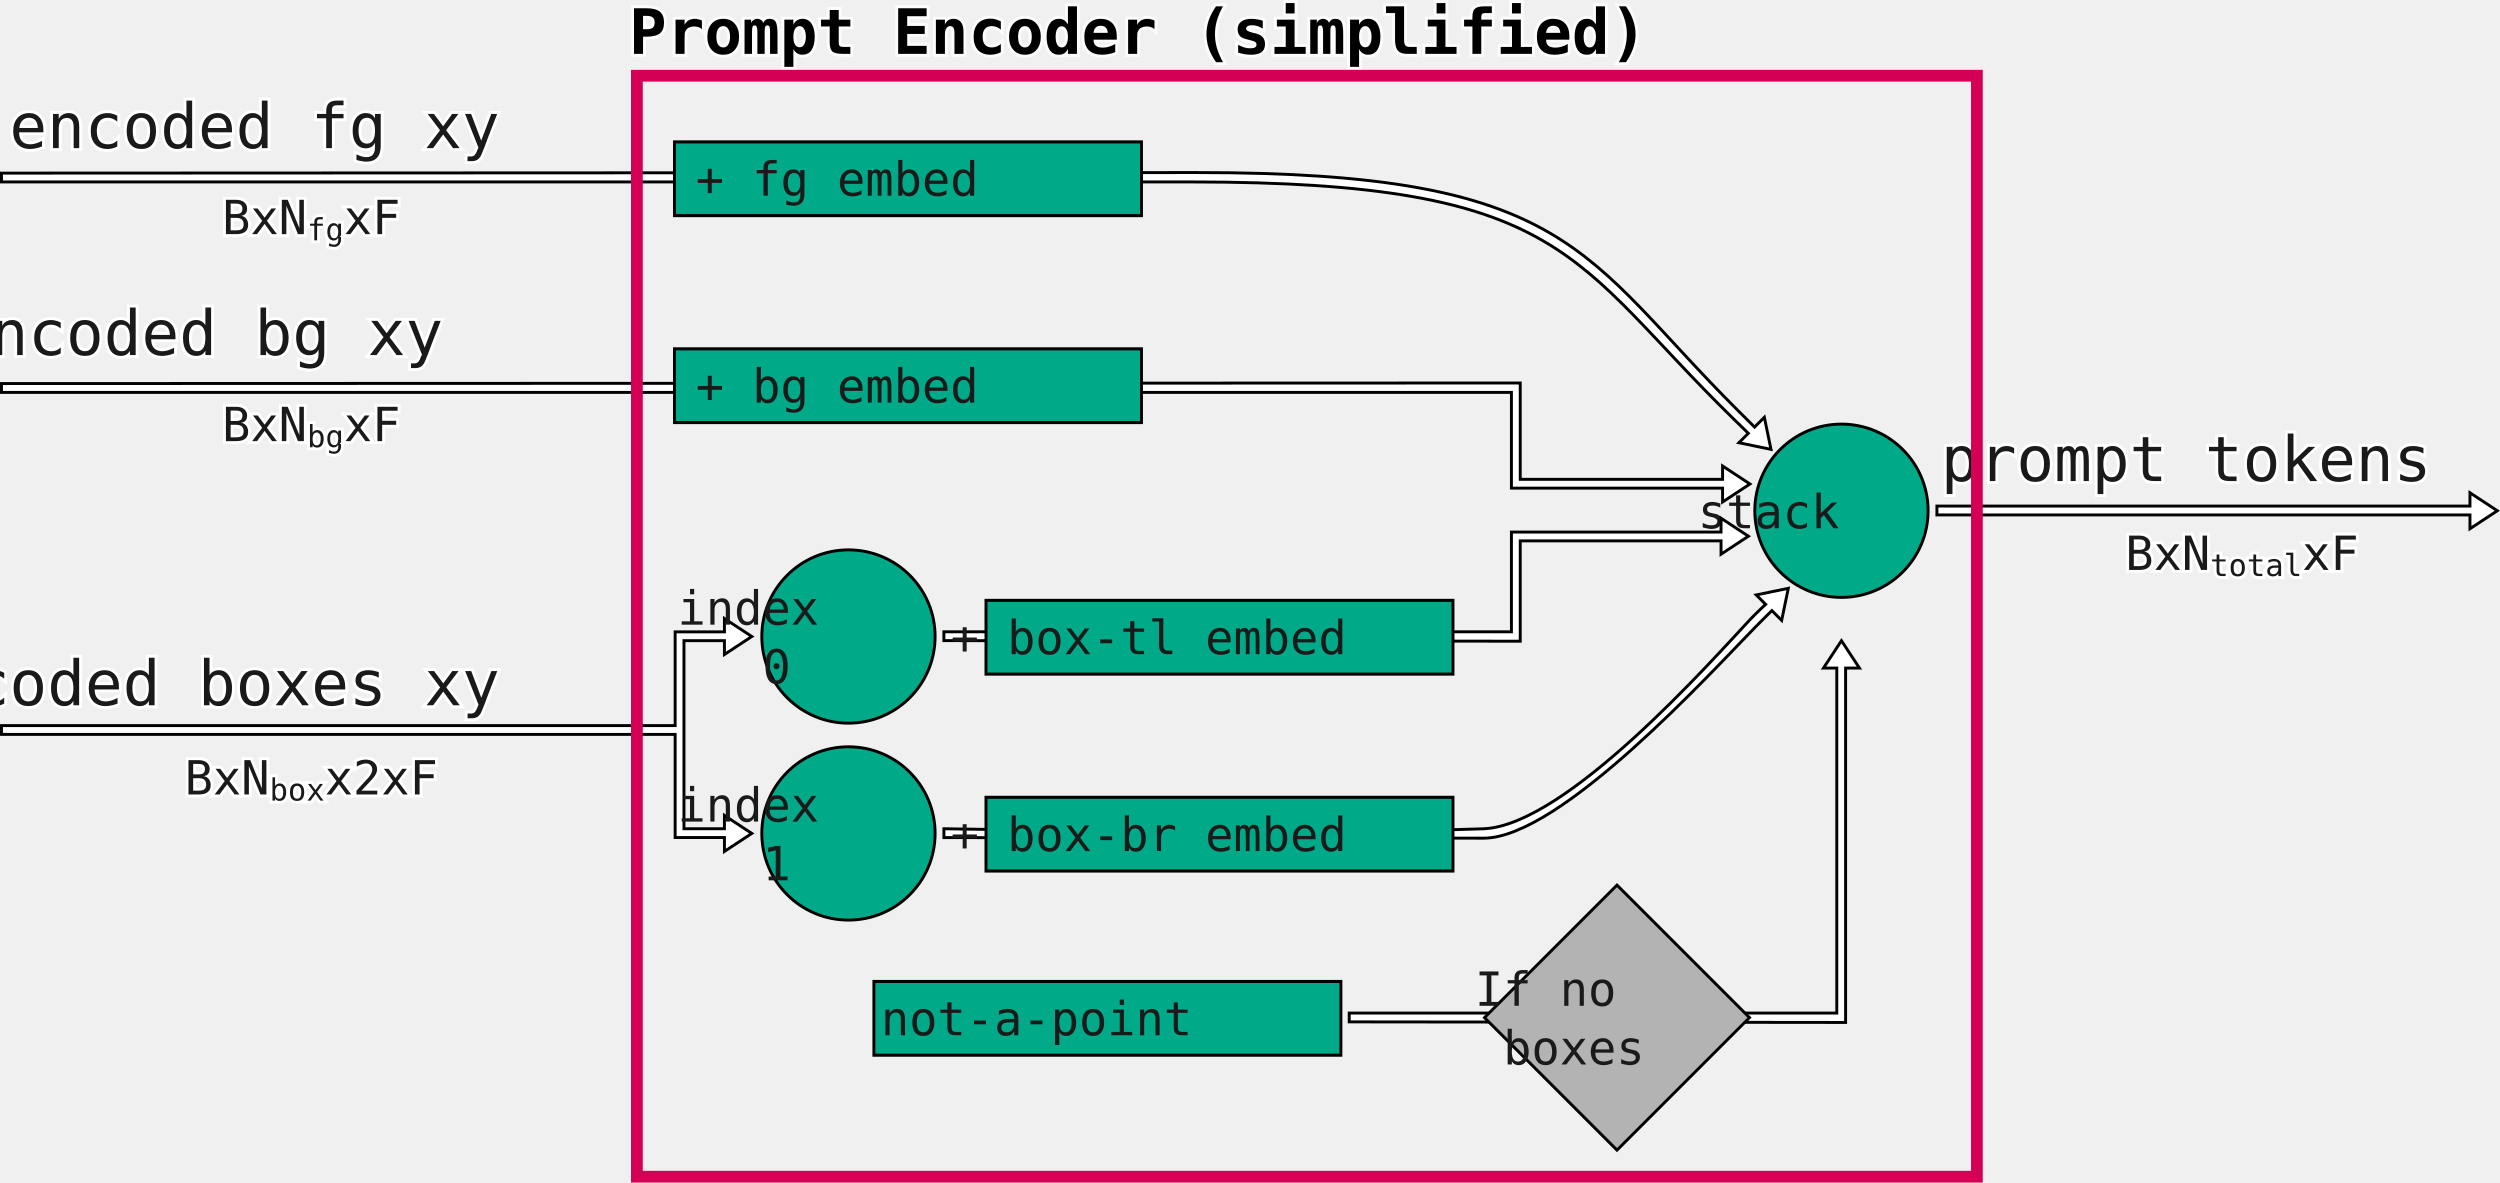
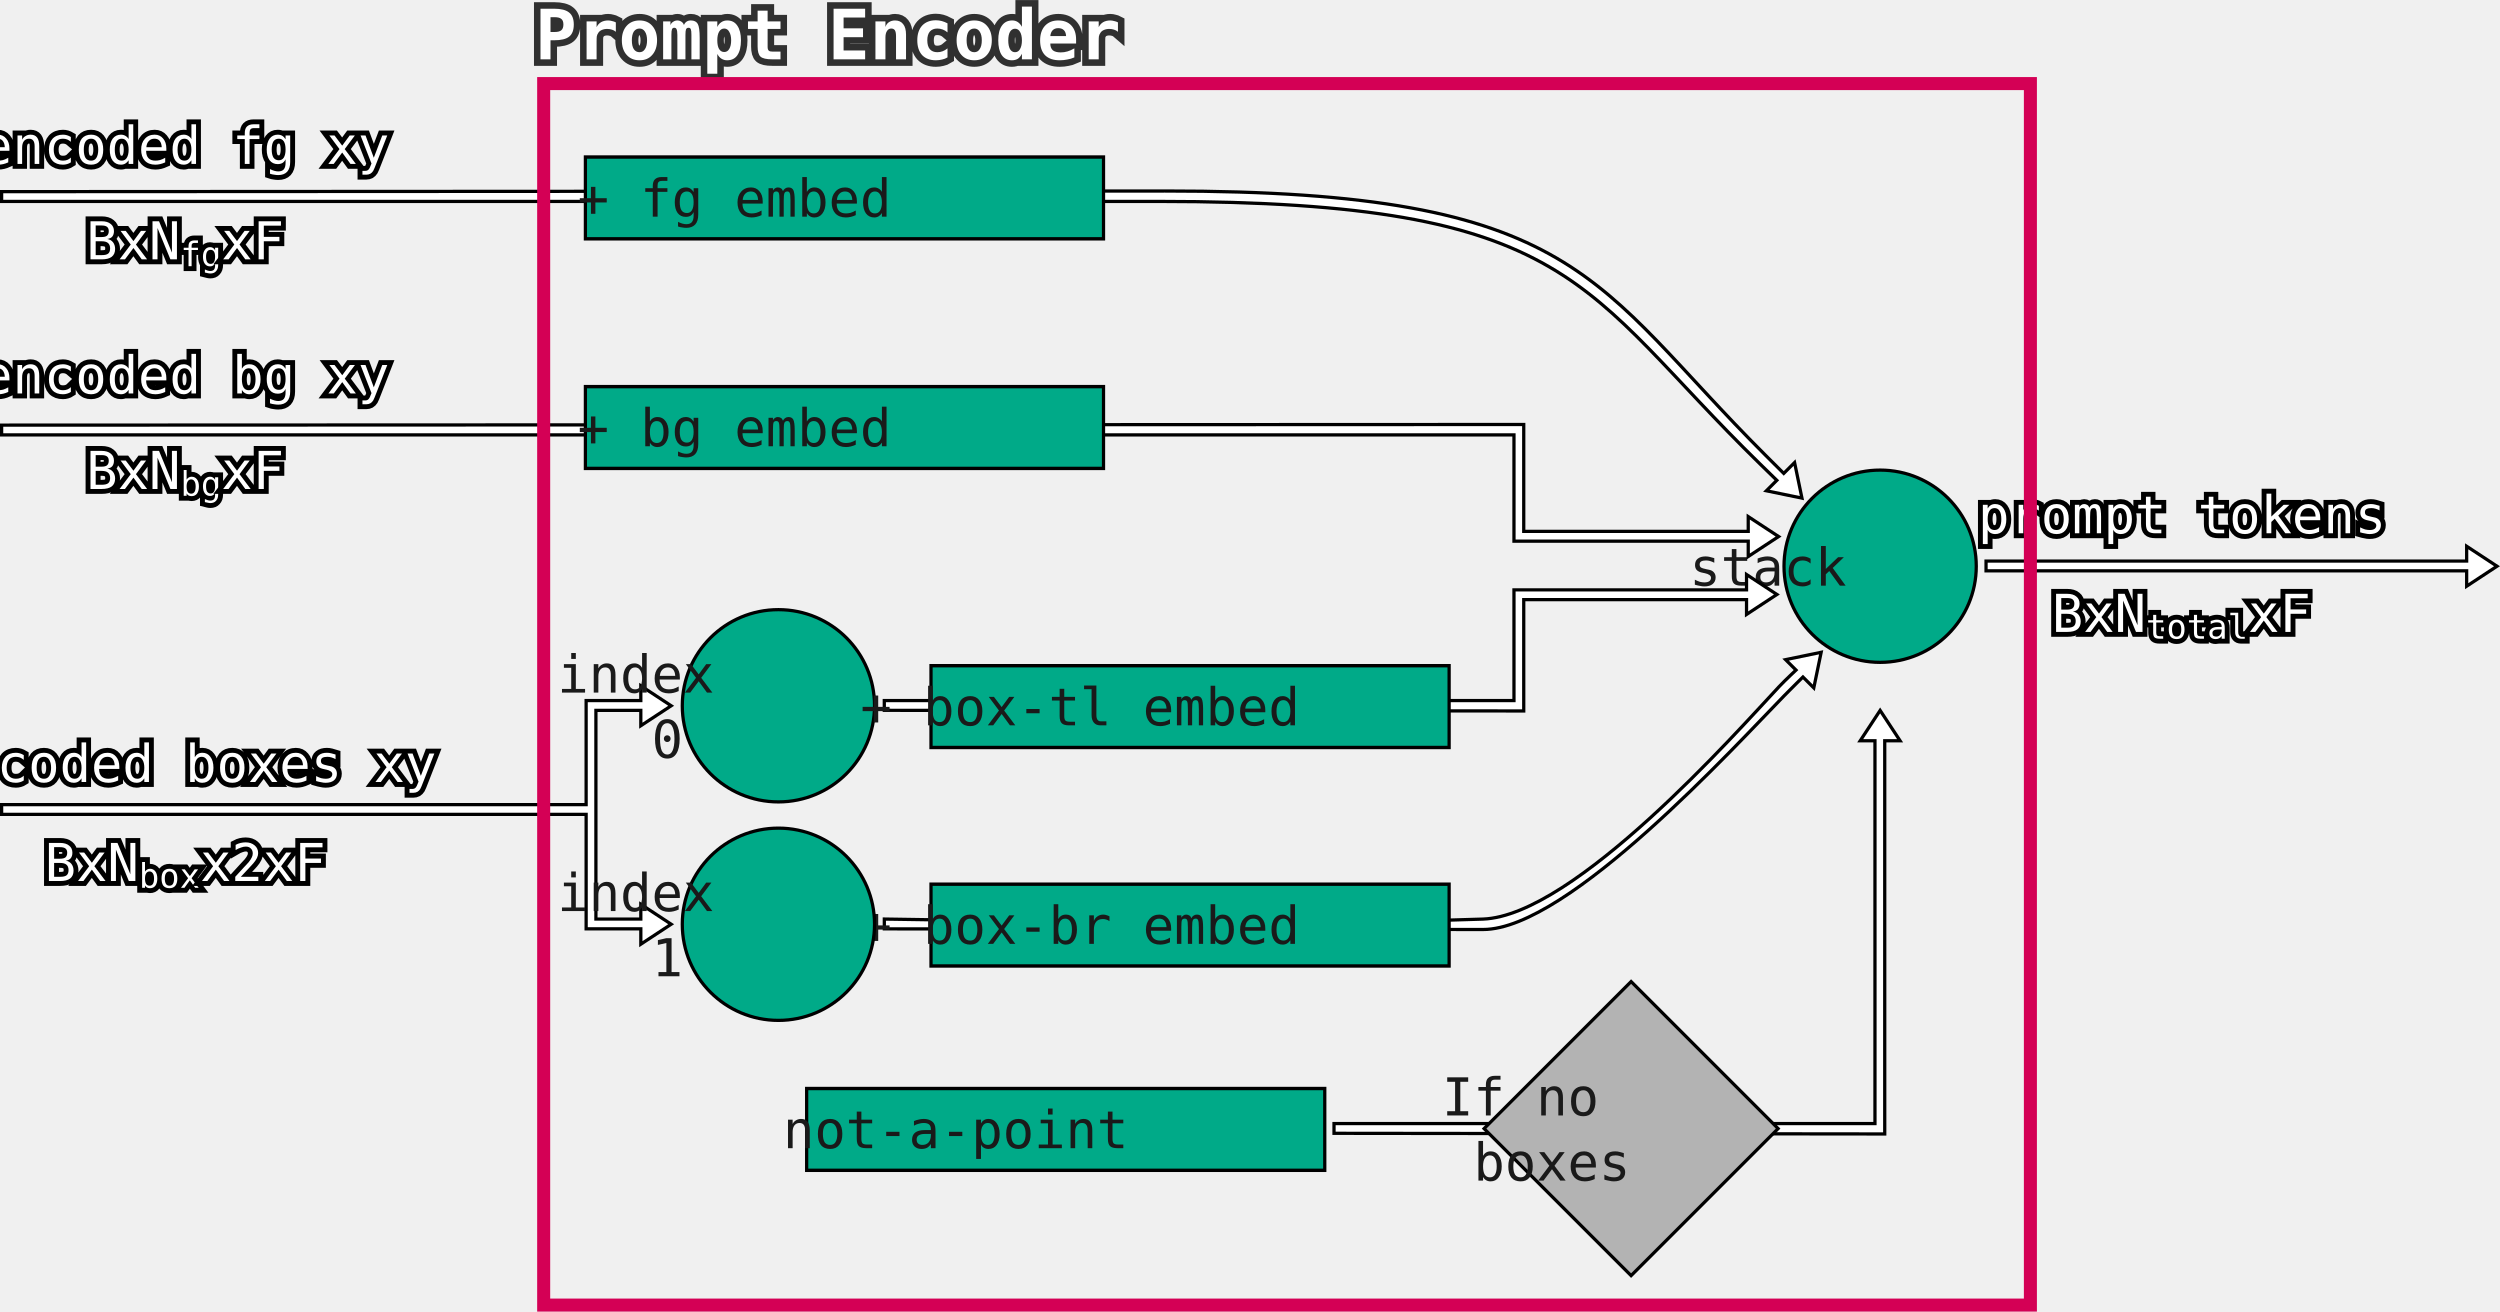
- <svg xmlns="http://www.w3.org/2000/svg" xmlns:xlink="http://www.w3.org/1999/xlink" width="851.201" height="402.64" viewBox="0 0 225.214 106.532">
-   <path fill="#fff" stroke="#000" stroke-linecap="square" stroke-width=".529" d="M156.228 37.61c-14.706-14.356-14.865-21.352-48.929-21.352H.265v-.53l107.563-.051c33.809-.017 34.543 7.348 48.648 21.405l1.585 1.58.801-.802.508 2.452-2.452-.508.77-.769zm1.559 18.26c-3.426 3.652-16.628 18.649-24.14 18.923-15.974.584-48.482 0-48.482 0v.53l48.481.052c6.852.007 20.46-14.96 24.39-18.976.521-.533 1.585-1.58 1.585-1.58l.8.802.508-2.452-2.451.507.769.77s-.994.928-1.46 1.424z" paint-order="markers stroke fill" />
-   <text xml:space="preserve" x="357.215" y="441.423" stroke="#fff" stroke-linecap="square" stroke-opacity=".798" stroke-width=".529" font-family="Monospace" font-size="5.644" font-weight="700" paint-order="markers stroke fill" style="-inkscape-font-specification:&quot;Monospace, Bold&quot;;font-variant-ligatures:normal;font-variant-caps:normal;font-variant-numeric:normal;font-variant-east-asian:normal;text-align:start" transform="translate(-300.552 -436.57)">
-     <tspan x="357.215" y="441.423" style="-inkscape-font-specification:&quot;Monospace, Bold&quot;;font-variant-ligatures:normal;font-variant-caps:normal;font-variant-numeric:normal;font-variant-east-asian:normal;text-align:start">Prompt Encoder (simplified)</tspan>
-   </text>
-   <text xml:space="preserve" x="328.58" y="449.913" fill="#1a1a1a" stroke="#fff" stroke-linecap="square" stroke-width=".529" font-family="Monospace" font-size="5.644" paint-order="markers stroke fill" style="-inkscape-font-specification:&quot;Monospace, Normal&quot;;text-align:center" text-anchor="middle" transform="translate(-300.552 -436.57)">
-     <tspan x="328.58" y="449.913">encoded fg xy</tspan>
-   </text>
-   <text xml:space="preserve" x="502.588" y="479.905" fill="#1a1a1a" stroke="#fff" stroke-linecap="square" stroke-width=".529" font-family="Monospace" font-size="5.644" paint-order="markers stroke fill" style="-inkscape-font-specification:&quot;Monospace, Normal&quot;;text-align:center" text-anchor="middle" transform="translate(-300.552 -436.57)">
-     <tspan x="502.588" y="479.905">prompt tokens</tspan>
-   </text>
-   <text xml:space="preserve" x="350.668" y="468.555" fill="#1a1a1a" stroke="#fff" stroke-linecap="square" stroke-width=".529" font-family="Monospace" font-size="5.644" paint-order="markers stroke fill" style="-inkscape-font-specification:&quot;Monospace, Normal&quot;;text-align:end" text-anchor="end" transform="translate(-300.552 -436.57)">
-     <tspan x="350.668" y="468.555" style="text-align:end">encoded bg xy</tspan>
-   </text>
-   <text xml:space="preserve" x="355.766" y="500.103" fill="#1a1a1a" stroke="#fff" stroke-linecap="square" stroke-width=".529" font-family="Monospace" font-size="5.644" paint-order="markers stroke fill" style="-inkscape-font-specification:&quot;Monospace, Normal&quot;;text-align:end" text-anchor="end" transform="translate(-300.552 -436.57)">
-     <tspan x="355.766" y="500.103" style="text-align:end">encoded boxes xy</tspan>
-   </text>
-   <path fill="#fff" stroke="#000" stroke-linecap="square" stroke-width=".529" d="M60.953 66.027v9.293h4.44v1.134l2.092-1.375-2.092-1.375v1.087h-3.91V57.582h3.91v1.133l2.092-1.375-2.092-1.374v1.087h-4.44v8.445H.265v.53z" paint-order="markers stroke fill" />
-   <text xml:space="preserve" x="492.01" y="487.914" fill="#1a1a1a" stroke="#fff" stroke-linecap="square" stroke-width=".529" font-family="Monospace" font-size="4.233" paint-order="markers stroke fill" style="-inkscape-font-specification:&quot;Monospace, Normal&quot;;text-align:start" transform="translate(-300.552 -436.57)">
-     <tspan x="492.01" y="487.914">BxN<tspan baseline-shift="sub" font-size="65%">total</tspan>xF</tspan>
-   </text>
-   <text xml:space="preserve" x="317.187" y="508.141" fill="#1a1a1a" stroke="#fff" stroke-linecap="square" stroke-width=".529" font-family="Monospace" font-size="4.233" paint-order="markers stroke fill" style="-inkscape-font-specification:&quot;Monospace, Normal&quot;;text-align:start" transform="translate(-300.552 -436.57)">
-     <tspan x="317.187" y="508.141">BxN<tspan baseline-shift="sub" font-size="65%">box</tspan>x2xF</tspan>
-   </text>
-   <text xml:space="preserve" x="320.564" y="476.308" fill="#1a1a1a" stroke="#fff" stroke-linecap="square" stroke-width=".529" font-family="Monospace" font-size="4.233" paint-order="markers stroke fill" style="-inkscape-font-specification:&quot;Monospace, Normal&quot;;text-align:start" transform="translate(-300.552 -436.57)">
-     <tspan x="320.564" y="476.308">BxN<tspan baseline-shift="sub" font-size="65%">bg</tspan>xF</tspan>
-   </text>
-   <text xml:space="preserve" x="320.564" y="457.666" fill="#1a1a1a" stroke="#fff" stroke-linecap="square" stroke-width=".529" font-family="Monospace" font-size="4.233" paint-order="markers stroke fill" style="-inkscape-font-specification:&quot;Monospace, Normal&quot;;text-align:start" transform="translate(-300.552 -436.57)">
-     <tspan x="320.564" y="457.666">BxN<tspan baseline-shift="sub" font-size="65%">fg</tspan>xF</tspan>
-   </text>
-   <g stroke-linecap="square" stroke-width=".529" paint-order="markers stroke fill" transform="translate(-255.969 -284.739)">
-     <circle cx="421.857" cy="330.75" r="7.673" fill="#0a8" stroke="#000" />
-     <text xml:space="preserve" x="421.669" y="332.328" fill="#1a1a1a" font-family="Monospace" font-size="4.233" font-weight="400" style="-inkscape-font-specification:&quot;Monospace, Normal&quot;;font-variant-ligatures:normal;font-variant-caps:normal;font-variant-numeric:normal;font-variant-east-asian:normal;text-align:center" text-anchor="middle">
-       <tspan x="421.669" y="332.328" style="-inkscape-font-specification:&quot;Monospace, Normal&quot;;font-variant-ligatures:normal;font-variant-caps:normal;font-variant-numeric:normal;font-variant-east-asian:normal">stack</tspan>
+ <svg xmlns="http://www.w3.org/2000/svg" xmlns:xlink="http://www.w3.org/1999/xlink" width="767.201" height="402.504" viewBox="0 0 202.989 106.496">
+   <g transform="translate(-313.782 -436.605)">
+     <path fill="#fff" stroke="#000" stroke-linecap="square" stroke-width=".529" d="M456.78 474.18c-14.706-14.357-14.865-21.353-48.928-21.353h-93.806v-.529l94.335-.052c33.808-.019 34.543 7.348 48.648 21.405l1.585 1.58.8-.802.508 2.452-2.451-.507.769-.77zm1.56 18.26c-3.426 3.652-16.629 18.648-24.141 18.923-15.974.583-48.482 0-48.482 0v.529s32.321.036 48.482.052c6.851.007 20.46-14.96 24.39-18.975.52-.534 1.584-1.58 1.584-1.58l.801.801.508-2.452-2.452.508.77.769s-.995.929-1.46 1.424z" paint-order="markers stroke fill" />
+     <text xml:space="preserve" x="357.215" y="441.423" fill="#fff" stroke="#000" stroke-linecap="square" stroke-opacity=".798" stroke-width="1.058" font-family="Monospace" font-size="5.644" font-weight="700" paint-order="markers stroke fill" style="Monospace, Bold&quot;;text-align:start">
+       <tspan x="357.215" y="441.423" style="Monospace, Bold&quot;;text-align:start">Prompt Encoder</tspan>
    </text>
+     <text xml:space="preserve" x="335.189" y="449.913" fill="#fff" stroke="#000" stroke-linecap="square" stroke-width=".794" font-family="Monospace" font-size="4.233" font-weight="400" paint-order="markers stroke fill" style="text-align:start;" text-anchor="middle">
+       <tspan x="335.189" y="449.913" style="text-align:start;">encoded fg<tspan style="text-align:center"> </tspan>xy</tspan>
+     </text>
+     <text xml:space="preserve" x="497.329" y="479.905" fill="#fff" stroke="#000" stroke-linecap="square" stroke-width=".794" font-family="Monospace" font-size="4.233" font-weight="400" paint-order="markers stroke fill" style="text-align:start;" text-anchor="middle">
+       <tspan x="497.329" y="479.905" style="text-align:start;">pro<tspan style="text-align:center">m</tspan>pt tokens</tspan>
+     </text>
+     <text xml:space="preserve" x="335.189" y="468.555" fill="#fff" stroke="#000" stroke-linecap="square" stroke-width=".794" font-family="Monospace" font-size="4.233" font-weight="400" paint-order="markers stroke fill" style="text-align:center;" text-anchor="middle">
+       <tspan x="335.189" y="468.555" style="text-align:center;">encoded bg xy</tspan>
+     </text>
+     <text xml:space="preserve" x="335.189" y="500.103" fill="#fff" stroke="#000" stroke-linecap="square" stroke-width=".794" font-family="Monospace" font-size="4.233" font-weight="400" paint-order="markers stroke fill" style="text-align:center;" text-anchor="middle">
+       <tspan x="335.189" y="500.103" style="text-align:center;">encoded boxes xy</tspan>
+     </text>
+     <path fill="#fff" stroke="#000" stroke-linecap="square" stroke-width=".529" d="M361.506 502.597v9.293h4.44v1.133l2.092-1.375-2.093-1.375v1.088h-3.91v-17.21h3.91v1.134l2.093-1.375-2.093-1.375v1.087h-4.44v8.446h-47.459v.529z" paint-order="markers stroke fill" />
+     <text xml:space="preserve" x="497.269" y="487.914" fill="#fff" stroke="#000" stroke-linecap="square" stroke-width=".794" font-family="Monospace" font-size="4.233" font-weight="400" paint-order="markers stroke fill" style="text-align:center;" text-anchor="middle">
+       <tspan x="497.269" y="487.914" style="text-align:center;">BxN<tspan baseline-shift="sub" font-size="65%" style="text-align:center;">total</tspan>xF</tspan>
+     </text>
+     <text xml:space="preserve" x="335.187" y="508.141" fill="#fff" stroke="#000" stroke-linecap="square" stroke-width=".794" font-family="Monospace" font-size="4.233" font-weight="400" paint-order="markers stroke fill" style="text-align:center;" text-anchor="middle">
+       <tspan x="335.187" y="508.141" style="text-align:center;">BxN<tspan baseline-shift="sub" font-size="65%" style="text-align:center;">box</tspan>x2xF</tspan>
+     </text>
+     <text xml:space="preserve" x="335.187" y="476.308" fill="#fff" stroke="#000" stroke-linecap="square" stroke-width=".794" font-family="Monospace" font-size="4.233" font-weight="400" paint-order="markers stroke fill" style="text-align:center;" text-anchor="middle">
+       <tspan x="335.187" y="476.308" style="text-align:center;">BxN<tspan baseline-shift="sub" font-size="65%" style="text-align:center;">bg</tspan>xF</tspan>
+     </text>
+     <text xml:space="preserve" x="335.187" y="457.666" fill="#fff" stroke="#000" stroke-linecap="square" stroke-width=".794" font-family="Monospace" font-size="4.233" font-weight="400" paint-order="markers stroke fill" style="text-align:center;" text-anchor="middle">
+       <tspan x="335.187" y="457.666" style="text-align:center;">BxN<tspan baseline-shift="sub" font-size="65%" style="text-align:center;">fg</tspan>xF</tspan>
+     </text>
+     <g stroke-linecap="square" stroke-width=".529" paint-order="markers stroke fill" transform="translate(44.584 151.83)">
+       <circle cx="421.857" cy="330.75" r="7.673" fill="#0a8" stroke="#000" />
+       <text xml:space="preserve" x="421.669" y="332.328" fill="#1a1a1a" font-family="Monospace" font-size="4.233" font-weight="400" style="text-align:center" text-anchor="middle">
+         <tspan x="421.669" y="332.328" style="">stack</tspan>
+       </text>
+     </g>
+     <path id="a" fill="#0a8" fill-opacity="1" stroke="#000" stroke-dasharray="none" stroke-linecap="square" stroke-width=".529" d="M414.06 281.311h41.804v6.085H414.06z" paint-order="stroke fill markers" />
+     <path fill="#fff" stroke="#000" stroke-linecap="square" stroke-width=".529" d="m514.196 483.956 2.092-1.376-2.092-1.374v1.087h-39.024v.53h39.024z" paint-order="markers stroke fill" />
+     <g transform="translate(-43.645 262.543)">
+       <use xlink:href="#a" stroke-width=".978" transform="matrix(1 0 0 1.046 8.996 -31.668)" />
+       <text xml:space="preserve" x="443.945" y="267.289" fill="#1a1a1a" stroke-linecap="square" stroke-width=".529" font-family="Monospace" font-size="4.233" font-weight="400" paint-order="markers stroke fill" style="text-align:center" text-anchor="middle">
+         <tspan x="443.945" y="267.289" style="">not-a-point</tspan>
+       </text>
+     </g>
+     <path fill="#fff" stroke="#000" stroke-linecap="square" stroke-width=".529" d="M466.682 496.62h1.134l-1.375-2.092-1.375 2.093h1.087v31.343H422.23v.529l44.452.052zm-80.967-3.002v.53l51.656.051v-9.037h18.354v1.087l2.093-1.375-2.093-1.375v1.133h-18.883v8.986zm-71.669-21.833v-.529l123.325-.052v8.679h18.492v-1.087l2.093 1.374-2.093 1.375v-1.133h-19.021v-8.627z" paint-order="markers stroke fill" />
+     <g stroke-linecap="square" stroke-width=".529" paint-order="markers stroke fill" transform="translate(-80.025 3.905)">
+       <circle cx="457.011" cy="490.006" r="7.673" fill="#0a8" stroke="#000" />
+       <text xml:space="preserve" x="456.906" y="488.938" fill="#1a1a1a" font-family="Monospace" font-size="4.233" font-weight="400" style="text-align:center" text-anchor="middle">
+         <tspan x="456.906" y="488.938" style="">index</tspan>
+         <tspan x="456.906" y="494.23" style="">0</tspan>
+       </text>
+     </g>
+     <g transform="translate(-33.548 245.952)">
+       <use xlink:href="#a" stroke-width=".978" transform="matrix(1 0 0 1.046 8.996 -31.668)" />
+       <text xml:space="preserve" x="443.945" y="267.289" fill="#1a1a1a" stroke-linecap="square" stroke-width=".529" font-family="Monospace" font-size="4.233" font-weight="400" paint-order="markers stroke fill" style="text-align:center" text-anchor="middle">
+         <tspan x="443.945" y="267.289" style="">+ box-br embed</tspan>
+       </text>
+     </g>
+     <g stroke-linecap="square" stroke-width=".529" paint-order="markers stroke fill" transform="translate(-70.846 -3.684)">
+       <circle cx="447.832" cy="515.335" r="7.673" fill="#0a8" stroke="#000" />
+       <text xml:space="preserve" x="447.726" y="514.267" fill="#1a1a1a" font-family="Monospace" font-size="4.233" font-weight="400" style="text-align:center" text-anchor="middle">
+         <tspan x="447.726" y="514.267" style="">index</tspan>
+         <tspan x="447.726" y="519.559" style="">1</tspan>
+       </text>
+     </g>
+     <g transform="translate(-61.61 186.91)">
+       <use xlink:href="#a" stroke-width=".978" transform="matrix(1 0 0 1.046 8.996 -31.668)" />
+       <text xml:space="preserve" x="443.945" y="267.289" fill="#1a1a1a" stroke-linecap="square" stroke-width=".529" font-family="Monospace" font-size="4.233" font-weight="400" paint-order="markers stroke fill" style="text-align:center" text-anchor="middle">
+         <tspan x="443.945" y="267.289" style="">+ fg embed</tspan>
+       </text>
+     </g>
+     <g transform="translate(-33.548 228.212)">
+       <use xlink:href="#a" stroke-width=".978" transform="matrix(1 0 0 1.046 8.996 -31.668)" />
+       <text xml:space="preserve" x="443.945" y="267.289" fill="#1a1a1a" stroke-linecap="square" stroke-width=".529" font-family="Monospace" font-size="4.233" font-weight="400" paint-order="markers stroke fill" style="text-align:center" text-anchor="middle">
+         <tspan x="443.945" y="267.289" style="">+ box-tl embed</tspan>
+       </text>
+     </g>
+     <g transform="translate(-61.61 205.552)">
+       <use xlink:href="#a" stroke-width=".978" transform="matrix(1 0 0 1.046 8.996 -31.668)" />
+       <text xml:space="preserve" x="443.945" y="267.289" fill="#1a1a1a" stroke-linecap="square" stroke-width=".529" font-family="Monospace" font-size="4.233" font-weight="400" paint-order="markers stroke fill" style="text-align:center" text-anchor="middle">
+         <tspan x="443.945" y="267.289" style="">+ bg embed</tspan>
+       </text>
+     </g>
+     <path fill="#b3b3b3" stroke="#000" stroke-linecap="square" stroke-width=".529" d="m434.47 528.242 11.75-11.75 11.75 11.75-11.75 11.75z" paint-order="stroke fill markers" />
+     <text xml:space="preserve" x="446.161" y="527.174" fill="#1a1a1a" stroke-linecap="square" stroke-width=".529" font-family="Monospace" font-size="4.233" font-weight="400" paint-order="markers stroke fill" style="text-align:center;" text-anchor="middle">
+       <tspan x="446.161" y="527.174" style="text-align:center;">If no</tspan>
+       <tspan x="446.161" y="532.466" style="text-align:center;">boxes</tspan>
+     </text>
+     <path fill="none" stroke="#d40055" stroke-linecap="square" stroke-width="1.058" d="M357.926 443.391h120.715v99.181H357.926z" paint-order="stroke fill markers" />
  </g>
-   <g transform="translate(-309.548 -431.278)">
-     <path id="a" fill="#0a8" fill-opacity="1" stroke="#000" stroke-dasharray="none" stroke-linecap="square" stroke-width=".529" d="M423.056 276.557h41.804v6.085h-41.804z" paint-order="stroke fill markers" />
-   </g>
-   <path fill="#fff" stroke="#000" stroke-linecap="square" stroke-width=".529" d="m222.64 47.386 2.092-1.375-2.092-1.374v1.087h-48.02v.529h48.02z" paint-order="markers stroke fill" />
-   <g transform="translate(-344.198 -174.027)">
-     <use xlink:href="#a" stroke-width=".978" transform="matrix(1 0 0 1.046 0 -26.697)" />
-     <text xml:space="preserve" x="443.945" y="267.289" fill="#1a1a1a" stroke-linecap="square" stroke-width=".529" font-family="Monospace" font-size="4.233" font-weight="400" paint-order="markers stroke fill" style="-inkscape-font-specification:&quot;Monospace, Normal&quot;;font-variant-ligatures:normal;font-variant-caps:normal;font-variant-numeric:normal;font-variant-east-asian:normal;text-align:center" text-anchor="middle">
-       <tspan x="443.945" y="267.289" style="-inkscape-font-specification:&quot;Monospace, Normal&quot;;font-variant-ligatures:normal;font-variant-caps:normal;font-variant-numeric:normal;font-variant-east-asian:normal">not-a-point</tspan>
-     </text>
-   </g>
-   <path fill="#fff" stroke="#000" stroke-linecap="square" stroke-width=".529" d="M166.13 60.051h1.133l-1.375-2.092-1.374 2.092h1.087v31.343h-43.924v.53l44.453.052zm-80.967-3.002v.529l51.656.052v-9.038h18.354v1.087l2.092-1.374-2.092-1.375v1.133H136.29v8.986zM.265 35.216v-.53l136.554-.052v8.68h18.492v-1.088l2.092 1.375-2.092 1.375v-1.133H136.29v-8.627z" paint-order="markers stroke fill" />
-   <g stroke-linecap="square" stroke-width=".529" paint-order="markers stroke fill" transform="translate(-380.577 -432.665)">
-     <circle cx="457.011" cy="490.006" r="7.673" fill="#0a8" stroke="#000" />
-     <text xml:space="preserve" x="456.906" y="488.938" fill="#1a1a1a" font-family="Monospace" font-size="4.233" font-weight="400" style="-inkscape-font-specification:&quot;Monospace, Normal&quot;;font-variant-ligatures:normal;font-variant-caps:normal;font-variant-numeric:normal;font-variant-east-asian:normal;text-align:center" text-anchor="middle">
-       <tspan x="456.906" y="488.938" style="-inkscape-font-specification:&quot;Monospace, Normal&quot;;font-variant-ligatures:normal;font-variant-caps:normal;font-variant-numeric:normal;font-variant-east-asian:normal">index</tspan>
-       <tspan x="456.906" y="494.23" style="-inkscape-font-specification:&quot;Monospace, Normal&quot;;font-variant-ligatures:normal;font-variant-caps:normal;font-variant-numeric:normal;font-variant-east-asian:normal">0</tspan>
-     </text>
-   </g>
-   <g transform="translate(-334.1 -190.618)">
-     <use xlink:href="#a" stroke-width=".978" transform="matrix(1 0 0 1.046 0 -26.697)" />
-     <text xml:space="preserve" x="443.945" y="267.289" fill="#1a1a1a" stroke-linecap="square" stroke-width=".529" font-family="Monospace" font-size="4.233" font-weight="400" paint-order="markers stroke fill" style="-inkscape-font-specification:&quot;Monospace, Normal&quot;;font-variant-ligatures:normal;font-variant-caps:normal;font-variant-numeric:normal;font-variant-east-asian:normal;text-align:center" text-anchor="middle">
-       <tspan x="443.945" y="267.289" style="-inkscape-font-specification:&quot;Monospace, Normal&quot;;font-variant-ligatures:normal;font-variant-caps:normal;font-variant-numeric:normal;font-variant-east-asian:normal">+ box-br embed</tspan>
-     </text>
-   </g>
-   <g stroke-linecap="square" stroke-width=".529" paint-order="markers stroke fill" transform="translate(-371.398 -440.254)">
-     <circle cx="447.832" cy="515.335" r="7.673" fill="#0a8" stroke="#000" />
-     <text xml:space="preserve" x="447.726" y="514.267" fill="#1a1a1a" font-family="Monospace" font-size="4.233" font-weight="400" style="-inkscape-font-specification:&quot;Monospace, Normal&quot;;font-variant-ligatures:normal;font-variant-caps:normal;font-variant-numeric:normal;font-variant-east-asian:normal;text-align:center" text-anchor="middle">
-       <tspan x="447.726" y="514.267" style="-inkscape-font-specification:&quot;Monospace, Normal&quot;;font-variant-ligatures:normal;font-variant-caps:normal;font-variant-numeric:normal;font-variant-east-asian:normal">index</tspan>
-       <tspan x="447.726" y="519.559" style="-inkscape-font-specification:&quot;Monospace, Normal&quot;;font-variant-ligatures:normal;font-variant-caps:normal;font-variant-numeric:normal;font-variant-east-asian:normal">1</tspan>
-     </text>
-   </g>
-   <g transform="translate(-362.162 -249.66)">
-     <use xlink:href="#a" stroke-width=".978" transform="matrix(1 0 0 1.046 0 -26.697)" />
-     <text xml:space="preserve" x="443.945" y="267.289" fill="#1a1a1a" stroke-linecap="square" stroke-width=".529" font-family="Monospace" font-size="4.233" font-weight="400" paint-order="markers stroke fill" style="-inkscape-font-specification:&quot;Monospace, Normal&quot;;font-variant-ligatures:normal;font-variant-caps:normal;font-variant-numeric:normal;font-variant-east-asian:normal;text-align:center" text-anchor="middle">
-       <tspan x="443.945" y="267.289" style="-inkscape-font-specification:&quot;Monospace, Normal&quot;;font-variant-ligatures:normal;font-variant-caps:normal;font-variant-numeric:normal;font-variant-east-asian:normal">+ fg embed</tspan>
-     </text>
-   </g>
-   <g transform="translate(-334.1 -208.358)">
-     <use xlink:href="#a" stroke-width=".978" transform="matrix(1 0 0 1.046 0 -26.697)" />
-     <text xml:space="preserve" x="443.945" y="267.289" fill="#1a1a1a" stroke-linecap="square" stroke-width=".529" font-family="Monospace" font-size="4.233" font-weight="400" paint-order="markers stroke fill" style="-inkscape-font-specification:&quot;Monospace, Normal&quot;;font-variant-ligatures:normal;font-variant-caps:normal;font-variant-numeric:normal;font-variant-east-asian:normal;text-align:center" text-anchor="middle">
-       <tspan x="443.945" y="267.289" style="-inkscape-font-specification:&quot;Monospace, Normal&quot;;font-variant-ligatures:normal;font-variant-caps:normal;font-variant-numeric:normal;font-variant-east-asian:normal">+ box-tl embed</tspan>
-     </text>
-   </g>
-   <g transform="translate(-362.162 -231.018)">
-     <use xlink:href="#a" stroke-width=".978" transform="matrix(1 0 0 1.046 0 -26.697)" />
-     <text xml:space="preserve" x="443.945" y="267.289" fill="#1a1a1a" stroke-linecap="square" stroke-width=".529" font-family="Monospace" font-size="4.233" font-weight="400" paint-order="markers stroke fill" style="-inkscape-font-specification:&quot;Monospace, Normal&quot;;font-variant-ligatures:normal;font-variant-caps:normal;font-variant-numeric:normal;font-variant-east-asian:normal;text-align:center" text-anchor="middle">
-       <tspan x="443.945" y="267.289" style="-inkscape-font-specification:&quot;Monospace, Normal&quot;;font-variant-ligatures:normal;font-variant-caps:normal;font-variant-numeric:normal;font-variant-east-asian:normal">+ bg embed</tspan>
-     </text>
-   </g>
-   <path fill="#b3b3b3" stroke="#000" stroke-linecap="square" stroke-width=".529" d="m133.917 91.673 11.75-11.75 11.75 11.75-11.75 11.75z" paint-order="stroke fill markers" />
-   <text xml:space="preserve" x="446.161" y="527.174" fill="#1a1a1a" stroke-linecap="square" stroke-width=".529" font-family="Monospace" font-size="4.233" font-weight="400" paint-order="markers stroke fill" style="line-height:normal;-inkscape-font-specification:&quot;Monospace, Normal&quot;;font-variant-ligatures:normal;font-variant-position:normal;font-variant-caps:normal;font-variant-numeric:normal;font-variant-alternates:normal;font-variant-east-asian:normal;font-feature-settings:normal;font-variation-settings:normal;text-indent:0;text-align:center;text-decoration-line:none;text-decoration-style:solid;text-decoration-color:#000;text-transform:none;text-orientation:mixed;white-space:normal;-inkscape-stroke:none" text-anchor="middle" transform="translate(-300.552 -436.57)">
-     <tspan x="446.161" y="527.174" style="line-height:normal;-inkscape-font-specification:&quot;Monospace, Normal&quot;;font-variant-ligatures:normal;font-variant-position:normal;font-variant-caps:normal;font-variant-numeric:normal;font-variant-alternates:normal;font-variant-east-asian:normal;font-feature-settings:normal;font-variation-settings:normal;text-indent:0;text-align:center;text-decoration-line:none;text-decoration-style:solid;text-decoration-color:#000;text-transform:none;text-orientation:mixed;white-space:normal;-inkscape-stroke:none">If no</tspan>
-     <tspan x="446.161" y="532.466" style="line-height:normal;-inkscape-font-specification:&quot;Monospace, Normal&quot;;font-variant-ligatures:normal;font-variant-position:normal;font-variant-caps:normal;font-variant-numeric:normal;font-variant-alternates:normal;font-variant-east-asian:normal;font-feature-settings:normal;font-variation-settings:normal;text-indent:0;text-align:center;text-decoration-line:none;text-decoration-style:solid;text-decoration-color:#000;text-transform:none;text-orientation:mixed;white-space:normal;-inkscape-stroke:none">boxes</tspan>
-   </text>
-   <path fill="none" stroke="#d40055" stroke-linecap="square" stroke-width="1.058" d="M57.374 6.822h120.715v99.18H57.374z" paint-order="stroke fill markers" />
</svg>
